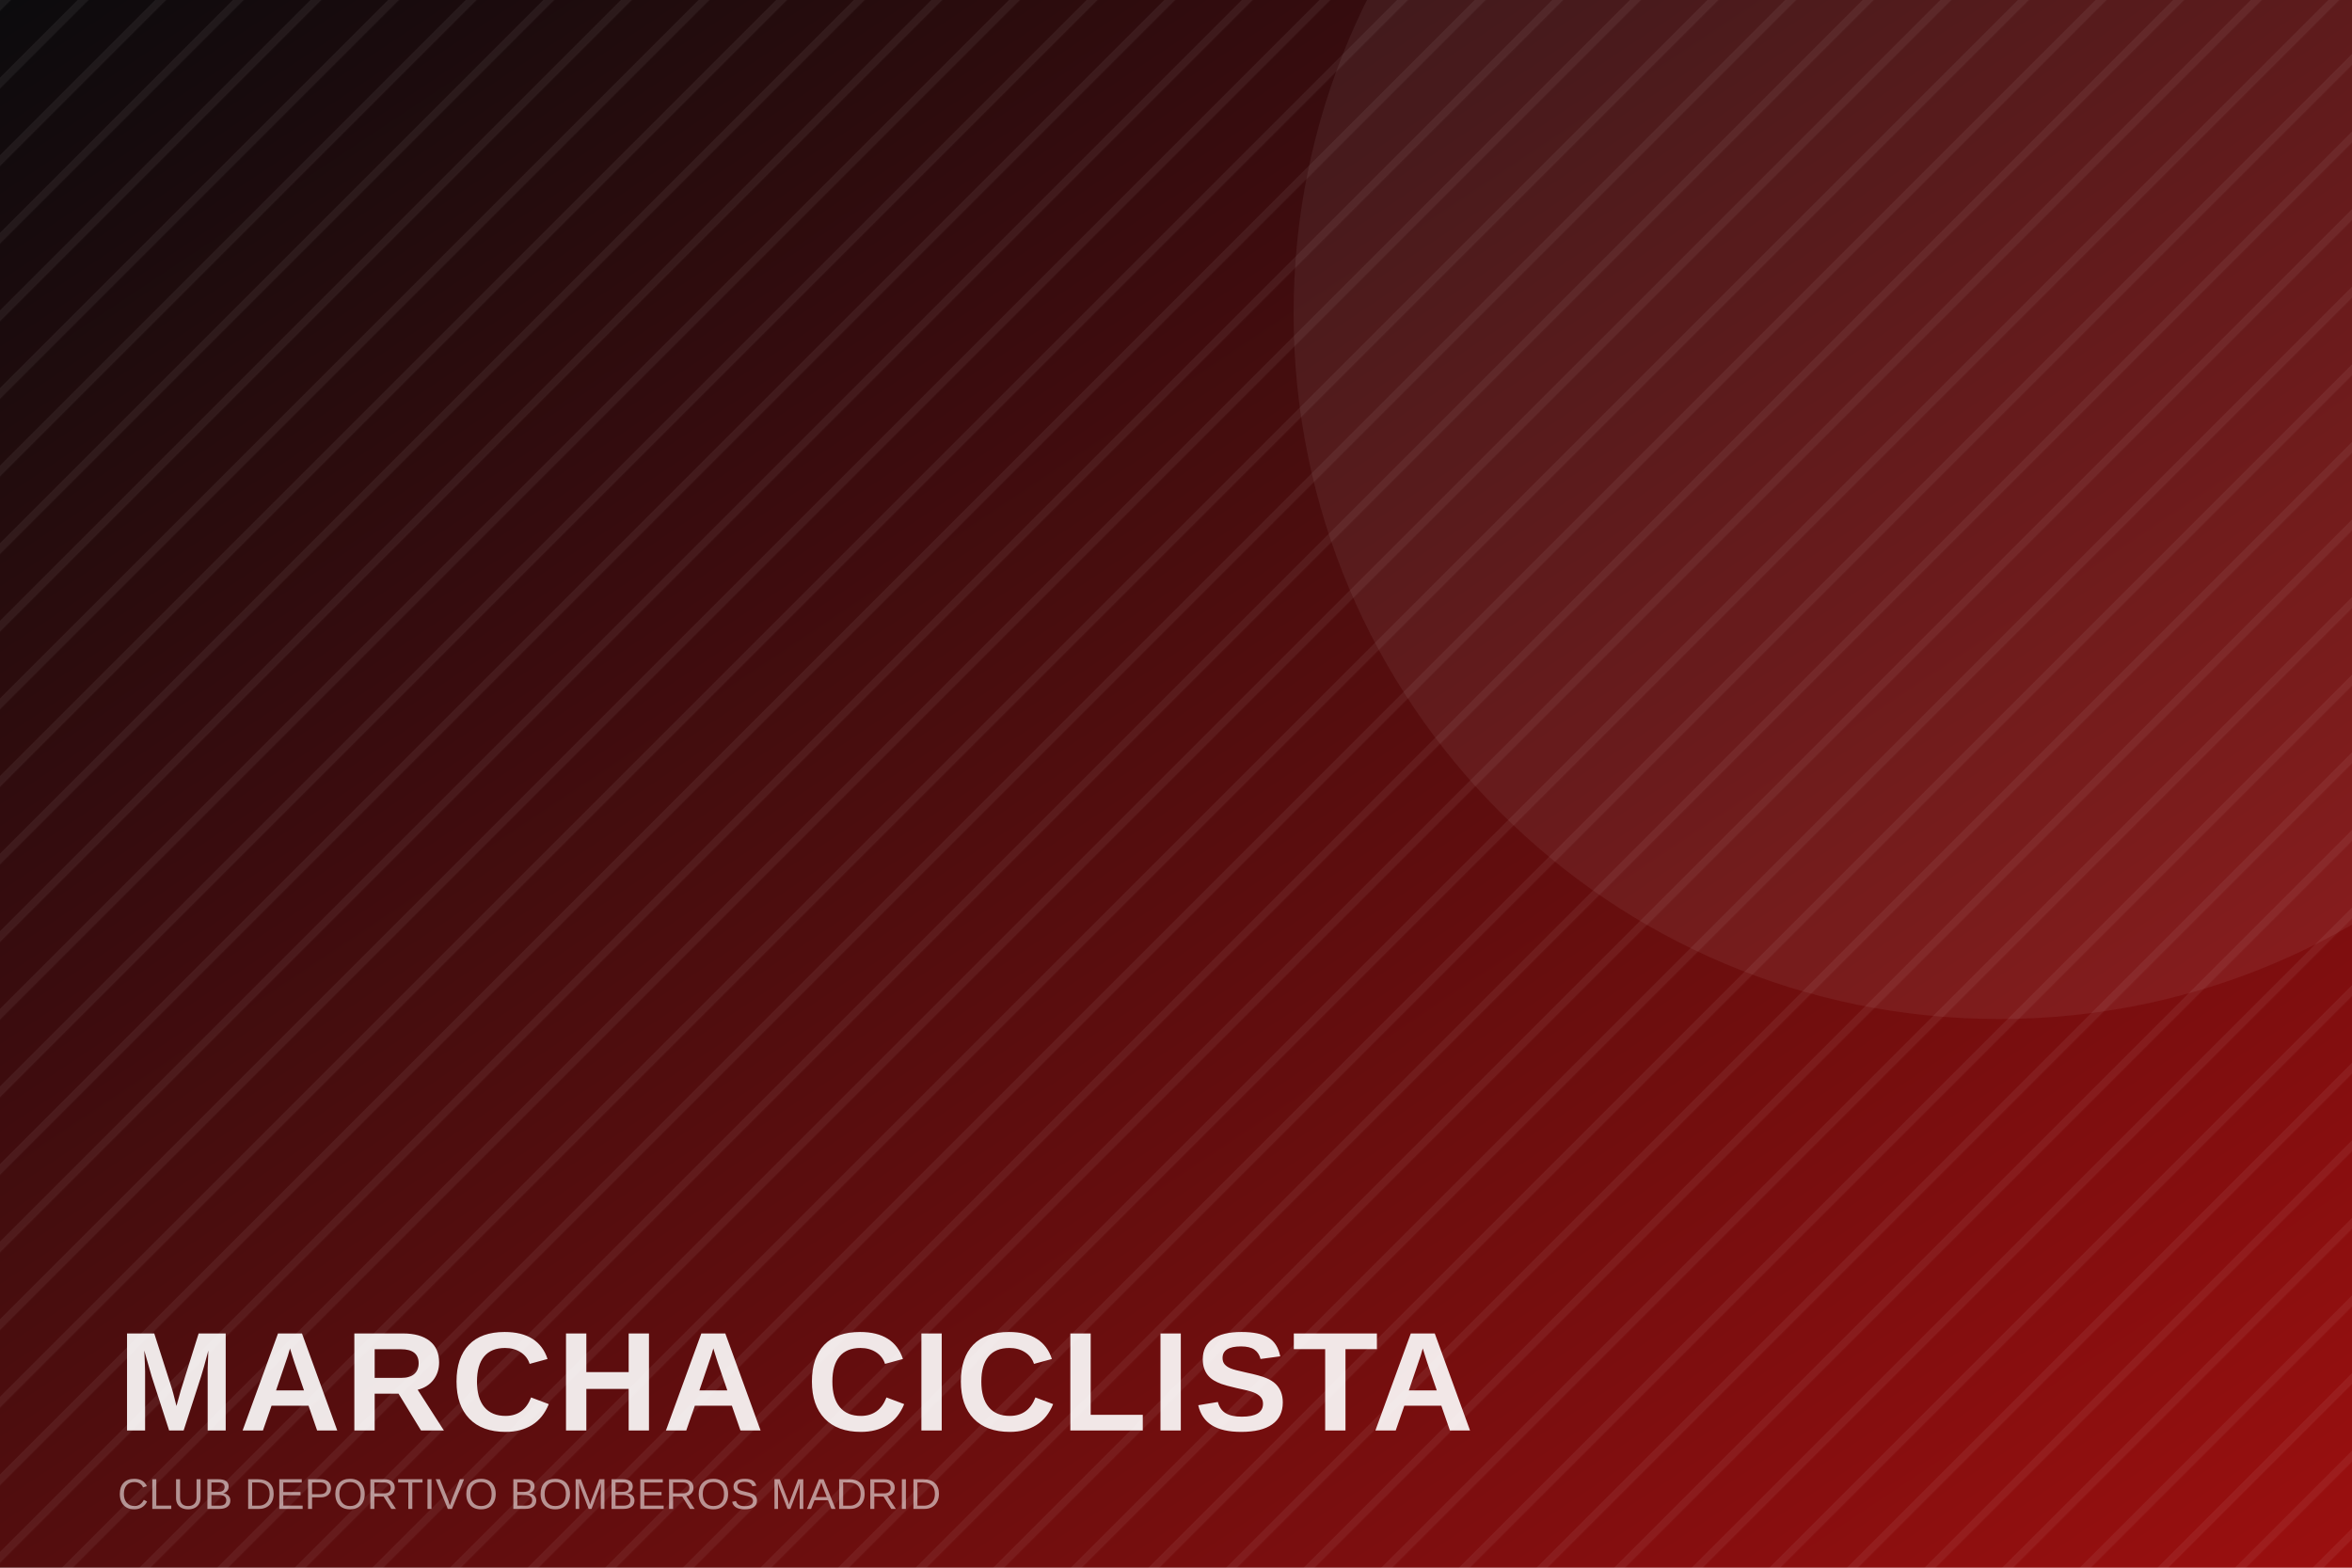
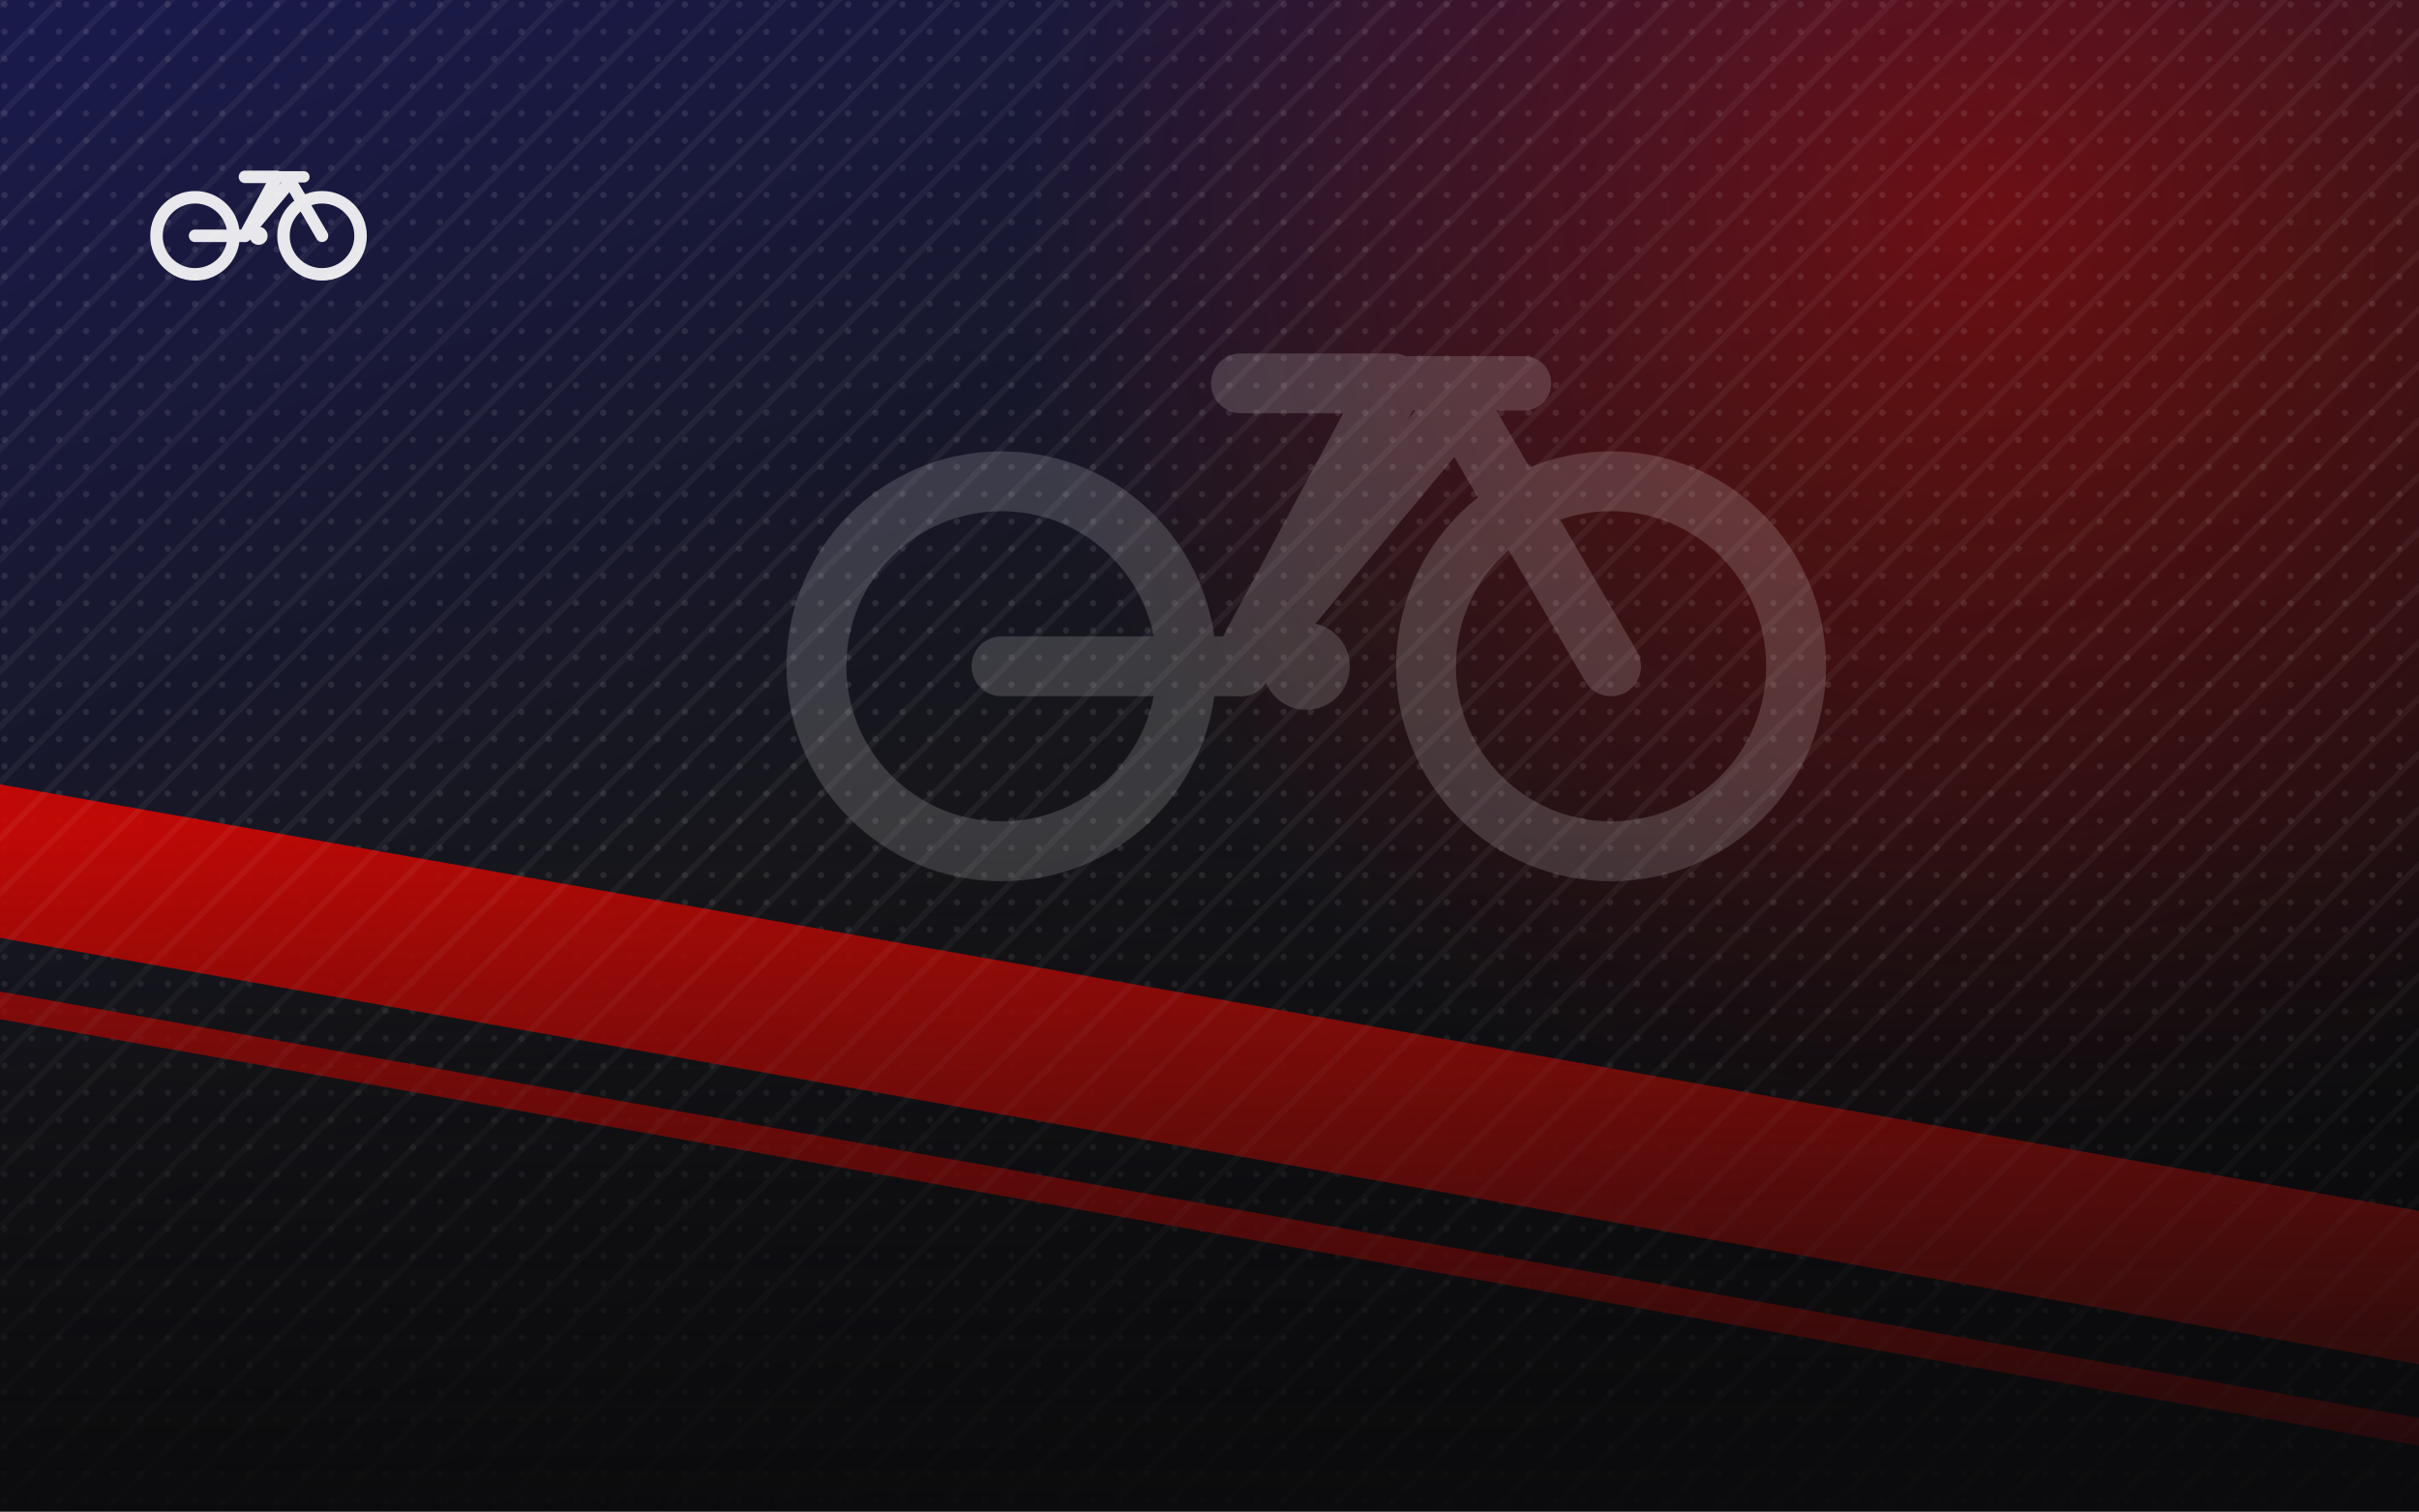
- <svg xmlns="http://www.w3.org/2000/svg" viewBox="0 0 1200 800" width="1200" height="800">
+ <svg xmlns="http://www.w3.org/2000/svg" viewBox="0 0 1600 1000" width="1600" height="1000">
  <defs>
-     <linearGradient id="g" x1="0" y1="0" x2="1" y2="1">
-       <stop offset="0" stop-color="#0b0b0d" />
-       <stop offset="1" stop-color="#9c0f0f" />
+     <linearGradient id="fondo" x1="0.1" y1="0" x2="0.7" y2="1">
+       <stop offset="0" stop-color="#1a1a4a" />
+       <stop offset="0.5" stop-color="#16161b" />
+       <stop offset="1" stop-color="#0b0b0d" />
    </linearGradient>
-     <pattern id="p" width="28" height="28" patternUnits="userSpaceOnUse" patternTransform="rotate(45)">
-       <rect width="4" height="28" fill="rgba(255,255,255,0.06)" />
+     <linearGradient id="banda" x1="0" y1="0" x2="1" y2="0">
+       <stop offset="0" stop-color="#e10600" />
+       <stop offset="1" stop-color="#8c0f0b" />
+     </linearGradient>
+     <radialGradient id="halo">
+       <stop offset="0" stop-color="#e10600" stop-opacity="0.42" />
+       <stop offset="1" stop-color="#e10600" stop-opacity="0" />
+     </radialGradient>
+     <linearGradient id="sombra" x1="0" y1="0" x2="0" y2="1">
+       <stop offset="0" stop-color="#0b0b0d" stop-opacity="0" />
+       <stop offset="1" stop-color="#0b0b0d" stop-opacity="0.92" />
+     </linearGradient>
+     <pattern id="rayas" width="26" height="26" patternUnits="userSpaceOnUse" patternTransform="rotate(45)">
+       <rect width="4" height="26" fill="rgba(255,255,255,0.05)" />
+     </pattern>
+     <pattern id="puntos" width="18" height="18" patternUnits="userSpaceOnUse">
+       <circle cx="3" cy="3" r="2.1" fill="rgba(255,255,255,0.09)" />
    </pattern>
  </defs>
-   <rect width="1200" height="800" fill="url(#g)" />
-   <rect width="1200" height="800" fill="url(#p)" />
-   <circle cx="1020" cy="160" r="360" fill="rgba(255,255,255,0.06)" />
-   <text x="60" y="730" font-family="Arial Narrow, Arial, sans-serif" font-weight="700" font-size="72" fill="rgba(255,255,255,0.9)" letter-spacing="2">MARCHA CICLISTA</text>
-   <text x="60" y="770" font-family="Arial, sans-serif" font-size="22" fill="rgba(255,255,255,0.55)">CLUB DEPORTIVO BOMBEROS MADRID</text>
+   <rect width="1600" height="1000" fill="url(#fondo)" />
+   <circle cx="1312" cy="140" r="640" fill="url(#halo)" />
+   <rect width="1600" height="1000" fill="url(#puntos)" />
+   <g opacity="0.16" transform="translate(504 -20) scale(7.2)">
+     <circle cx="22" cy="64" r="17" fill="none" stroke="#ffffff" stroke-width="5.5" />
+     <circle cx="78" cy="64" r="17" fill="none" stroke="#ffffff" stroke-width="5.5" />
+     <path d="M22 64 L44 64 L58 38 L44 38" fill="none" stroke="#ffffff" stroke-width="5.5" stroke-linecap="round" stroke-linejoin="round" />
+     <path d="M44 64 L64 40 L78 64" fill="none" stroke="#ffffff" stroke-width="5.5" stroke-linecap="round" stroke-linejoin="round" />
+     <path d="M58 38 L70 38" fill="none" stroke="#ffffff" stroke-width="5" stroke-linecap="round" stroke-linejoin="round" />
+     <circle cx="50" cy="64" r="4" fill="#ffffff" />
+   </g>
+   <g transform="rotate(10 800 660)">
+     <rect x="-400" y="660" width="2400" height="100" fill="url(#banda)" opacity="0.9" />
+     <rect x="-400" y="795" width="2400" height="18" fill="#e10600" opacity="0.7" />
+   </g>
+   <rect width="1600" height="1000" fill="url(#rayas)" />
+   <g opacity="0.9" transform="translate(96 60) scale(1.5)">
+     <circle cx="22" cy="64" r="17" fill="none" stroke="#ffffff" stroke-width="5.5" />
+     <circle cx="78" cy="64" r="17" fill="none" stroke="#ffffff" stroke-width="5.5" />
+     <path d="M22 64 L44 64 L58 38 L44 38" fill="none" stroke="#ffffff" stroke-width="5.5" stroke-linecap="round" stroke-linejoin="round" />
+     <path d="M44 64 L64 40 L78 64" fill="none" stroke="#ffffff" stroke-width="5.5" stroke-linecap="round" stroke-linejoin="round" />
+     <path d="M58 38 L70 38" fill="none" stroke="#ffffff" stroke-width="5" stroke-linecap="round" stroke-linejoin="round" />
+     <circle cx="50" cy="64" r="4" fill="#ffffff" />
+   </g>
+   <rect x="0" y="550" width="1600" height="450" fill="url(#sombra)" />
</svg>
